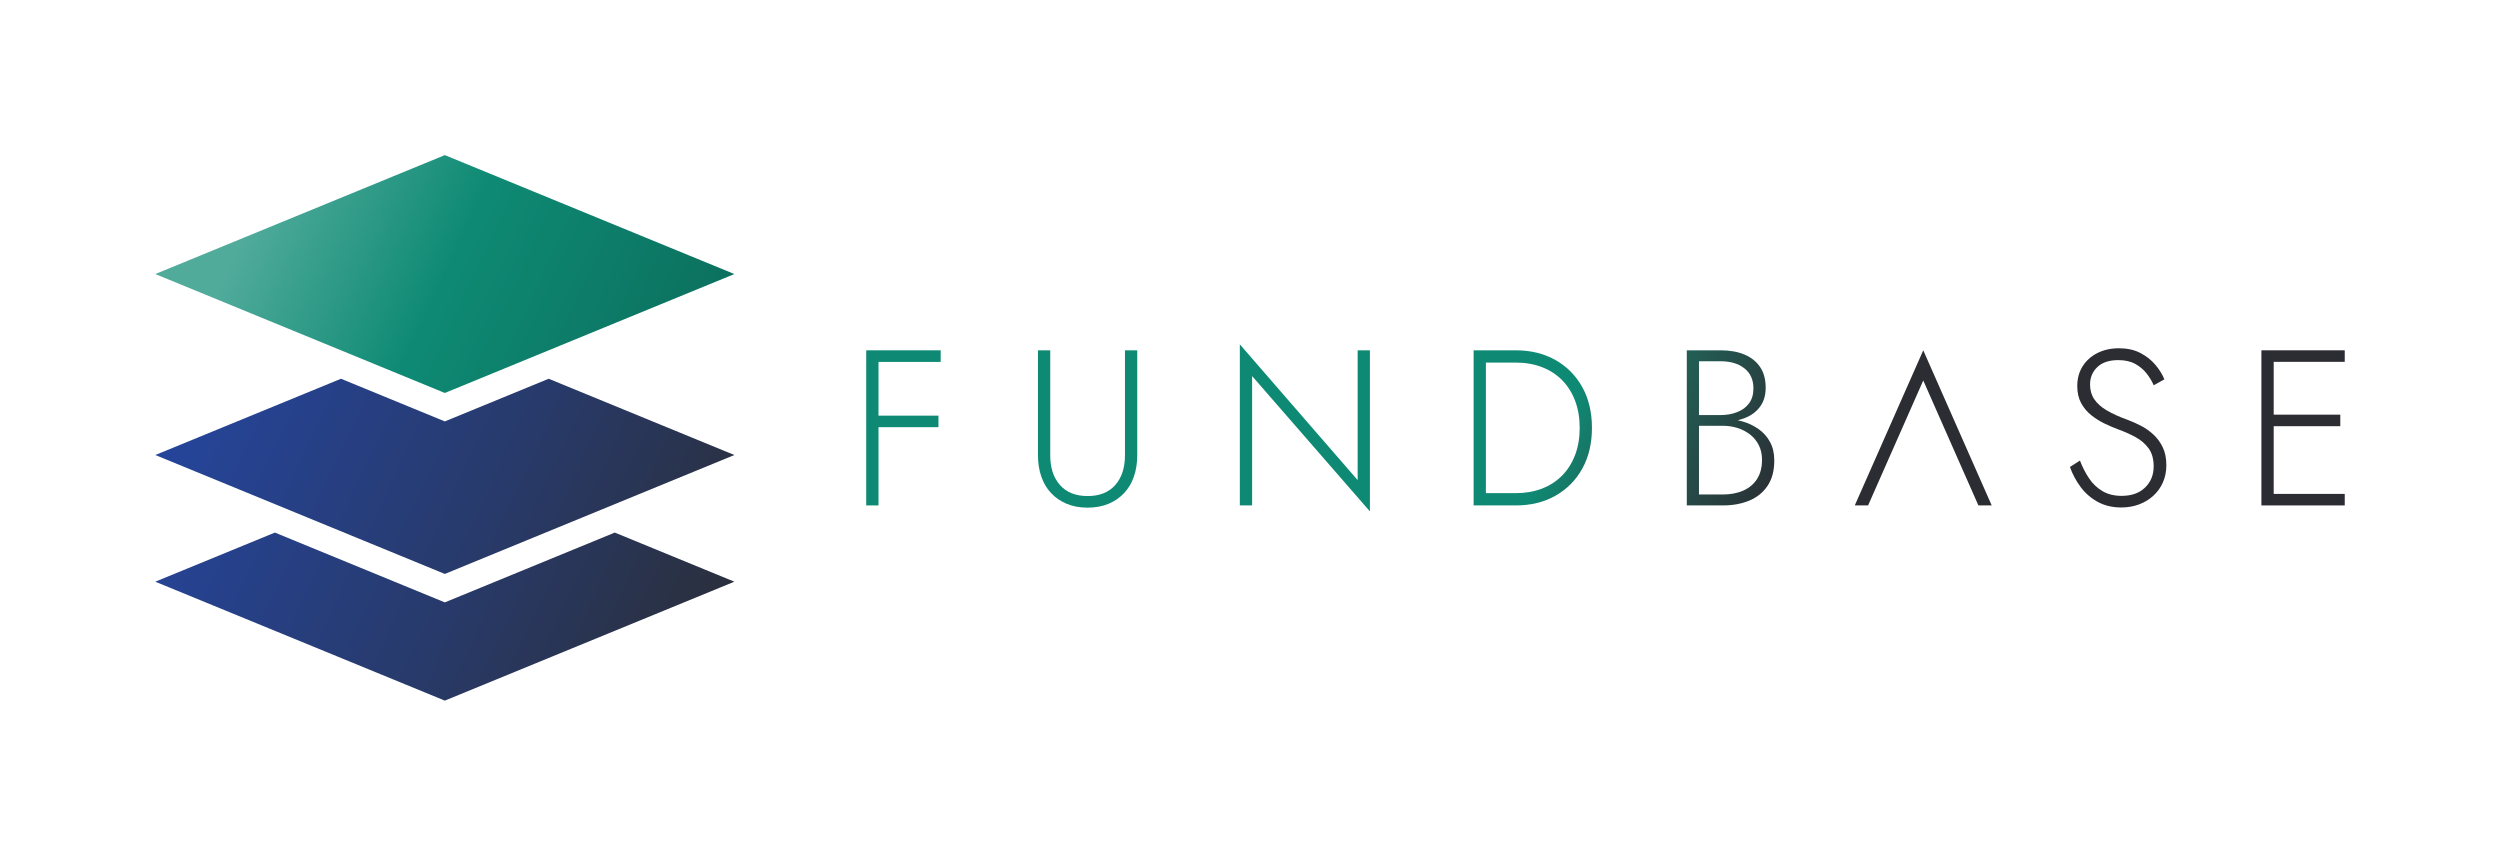
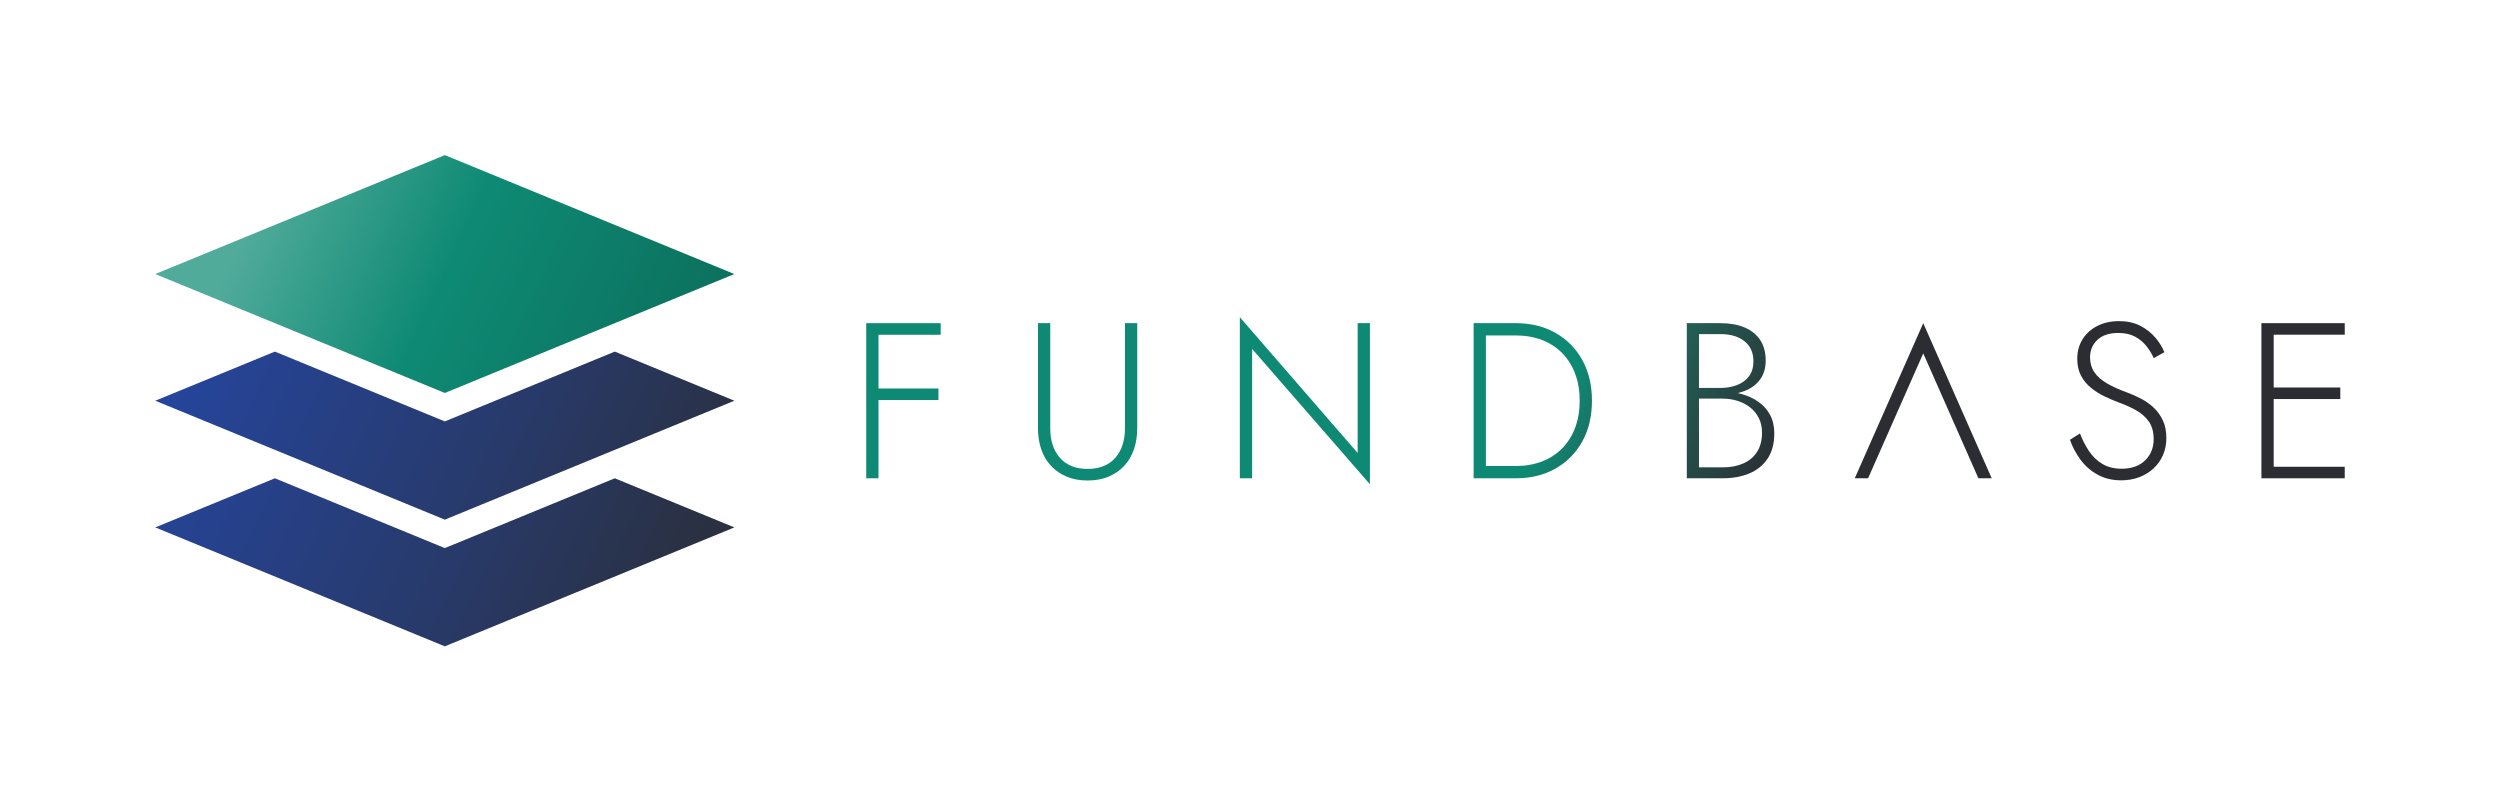
- <svg xmlns="http://www.w3.org/2000/svg" viewBox="0.00 0.00 966.89 331.00" width="967" height="331">
+ <svg xmlns="http://www.w3.org/2000/svg" viewBox="0.00 0.00 966.89 310.00" width="967" height="310">
  <defs>
    <linearGradient id="acc" gradientUnits="userSpaceOnUse" x1="60.00" y1="60.00" x2="279.23" y2="162.23">
      <stop offset="0" stop-color="#51AB9B" />
      <stop offset="0.18" stop-color="#51AB9B" />
      <stop offset="0.5" stop-color="#0E8A74" />
      <stop offset="1" stop-color="#0B6C5A" />
    </linearGradient>
    <linearGradient id="acl" gradientUnits="userSpaceOnUse" x1="60.00" y1="60.00" x2="279.23" y2="162.23">
      <stop offset="0" stop-color="#51AB9B" />
      <stop offset="0.55" stop-color="#0E8A74" />
      <stop offset="1" stop-color="#0E8A74" />
    </linearGradient>
    <linearGradient id="acr" gradientUnits="userSpaceOnUse" x1="60.00" y1="60.00" x2="279.23" y2="162.23">
      <stop offset="0" stop-color="#0E8A74" />
      <stop offset="0.55" stop-color="#0B6C5A" />
      <stop offset="1" stop-color="#106354" />
    </linearGradient>
-     <linearGradient id="base" gradientUnits="userSpaceOnUse" x1="60.00" y1="146.50" x2="291.68" y2="254.53">
+     <linearGradient id="base" gradientUnits="userSpaceOnUse" x1="60.00" y1="136.00" x2="287.66" y2="242.16">
      <stop offset="0" stop-color="#2546A0" />
      <stop offset="0.55" stop-color="#283A6A" />
      <stop offset="1" stop-color="#2B2D33" />
    </linearGradient>
    <linearGradient id="wg" gradientUnits="userSpaceOnUse" x1="0.00" y1="-60.00" x2="492.72" y2="169.76">
      <stop offset="0" stop-color="#0E8A74" />
      <stop offset="0.471" stop-color="#0E8A74" />
      <stop offset="0.522" stop-color="#216358" />
      <stop offset="0.632" stop-color="#2B2D33" />
      <stop offset="1" stop-color="#2B2D33" />
    </linearGradient>
  </defs>
  <g id="icon">
-     <polygon fill="url(#base)" points="131.83,146.50 60.00,176.00 172.00,222.00 284.00,176.00 212.17,146.50 172.00,163.00" />
-     <polygon fill="url(#base)" points="106.26,206.00 60.00,225.00 172.00,271.00 284.00,225.00 237.74,206.00 172.00,233.00" />
+     <polygon fill="url(#base)" points="106.26,136.00 60.00,155.00 172.00,201.00 284.00,155.00 237.74,136.00 172.00,163.00" />
+     <polygon fill="url(#base)" points="106.26,185.00 60.00,204.00 172.00,250.00 284.00,204.00 237.74,185.00 172.00,212.00" />
    <polygon fill="url(#acc)" points="60.00,106.00 172.00,60.00 284.00,106.00 172.00,152.00" />
  </g>
-   <g id="wordmark" fill="url(#wg)" transform="translate(335.00 195.50)">
+   <g id="wordmark" fill="url(#wg)" transform="translate(335.00 185.00)">
    <path d="M2.52 -55.51H28.8V-60H2.52ZM2.52 -30.27H27.94V-34.73H2.52ZM0 -60V0H4.75V-60Z" />
    <path d="M66.43 -60V-19.37Q66.43 -14.91 67.71 -11.19Q68.98 -7.47 71.48 -4.8Q73.97 -2.13 77.54 -0.63Q81.1 0.86 85.63 0.86Q90.15 0.86 93.72 -0.63Q97.29 -2.13 99.78 -4.8Q102.27 -7.47 103.55 -11.19Q104.83 -14.91 104.83 -19.37V-60H100.08V-19.37Q100.08 -12.17 96.33 -7.9Q92.57 -3.63 85.63 -3.63Q78.69 -3.63 74.93 -7.9Q71.18 -12.17 71.18 -19.37V-60Z" />
    <path d="M190.08 -60V-9.79L144.51 -62.31V0H149.26V-50.04L194.83 2.31V-60Z" />
    <path d="M234.94 -60V0H239.69V-60ZM251.23 0Q259.97 0 266.62 -3.77Q273.27 -7.54 276.99 -14.27Q280.71 -21 280.71 -30Q280.71 -39 276.99 -45.73Q273.27 -52.46 266.62 -56.23Q259.97 -60 251.23 -60H237.53V-55.25H251.23Q256.83 -55.25 261.41 -53.48Q265.99 -51.7 269.23 -48.39Q272.47 -45.07 274.22 -40.41Q275.97 -35.74 275.97 -30Q275.97 -24.26 274.22 -19.59Q272.47 -14.93 269.23 -11.61Q265.99 -8.3 261.41 -6.52Q256.83 -4.75 251.23 -4.75H237.53V0Z" />
    <path d="M321.09 -32.26H330.77Q335.83 -32.26 339.68 -33.74Q343.53 -35.21 345.72 -38.18Q347.91 -41.14 347.91 -45.51Q347.91 -50.31 345.77 -53.51Q343.63 -56.71 339.73 -58.35Q335.83 -60 330.43 -60H317.4V0H331.29Q337.11 0 341.6 -1.88Q346.08 -3.75 348.66 -7.62Q351.24 -11.49 351.24 -17.4Q351.24 -21.51 349.59 -24.55Q347.95 -27.58 345.13 -29.56Q342.31 -31.54 338.83 -32.52Q335.35 -33.5 331.63 -33.5H321.09V-30.81H331.29Q334.34 -30.81 337.06 -29.94Q339.79 -29.07 341.92 -27.39Q344.06 -25.71 345.27 -23.26Q346.49 -20.81 346.49 -17.66Q346.49 -13.22 344.58 -10.23Q342.67 -7.25 339.25 -5.74Q335.83 -4.23 331.29 -4.23H322.11V-55.77H330.43Q336.24 -55.77 339.7 -53.01Q343.17 -50.26 343.17 -45.26Q343.17 -41.74 341.45 -39.46Q339.74 -37.18 336.84 -36.07Q333.94 -34.95 330.43 -34.95H321.09Z" />
    <path d="M382.37,0.00 L408.86,-60.00 L435.34,0.00 L430.19,0.00 L408.86,-48.33 L387.52,0.00 Z" />
    <path d="M469.47 -17.35 465.6 -14.88Q467.06 -10.73 469.72 -7.14Q472.39 -3.55 476.34 -1.38Q480.29 0.79 485.45 0.79Q489.15 0.79 492.32 -0.39Q495.48 -1.58 497.85 -3.74Q500.23 -5.9 501.56 -8.91Q502.89 -11.93 502.89 -15.6Q502.89 -19.58 501.51 -22.45Q500.14 -25.32 497.94 -27.37Q495.74 -29.42 493.1 -30.79Q490.46 -32.16 487.95 -33.09Q483.14 -34.82 479.89 -36.73Q476.64 -38.64 475.01 -41.07Q473.38 -43.49 473.38 -46.77Q473.38 -50.85 476.21 -53.53Q479.04 -56.21 484.3 -56.21Q488.19 -56.21 490.86 -54.74Q493.53 -53.26 495.27 -51.02Q497.02 -48.77 498 -46.47L502.13 -48.77Q500.95 -51.67 498.62 -54.42Q496.29 -57.17 492.81 -58.98Q489.34 -60.79 484.56 -60.79Q479.88 -60.79 476.23 -58.95Q472.58 -57.1 470.5 -53.81Q468.43 -50.52 468.43 -46.2Q468.43 -42.36 469.91 -39.62Q471.39 -36.87 473.79 -34.95Q476.19 -33.02 478.99 -31.67Q481.78 -30.33 484.35 -29.38Q487.78 -28.15 490.91 -26.46Q494.04 -24.77 496.01 -22.1Q497.98 -19.42 497.98 -15.09Q497.98 -10.15 494.67 -6.93Q491.37 -3.7 485.61 -3.7Q481.25 -3.7 478.17 -5.54Q475.08 -7.37 473 -10.47Q470.91 -13.58 469.47 -17.35Z" />
    <path d="M542.14 0H571.89V-4.46H542.14ZM542.14 -55.54H571.89V-60H542.14ZM542.14 -30.65H570.17V-35.11H542.14ZM539.66 -60V0H544.41V-60Z" />
  </g>
</svg>
